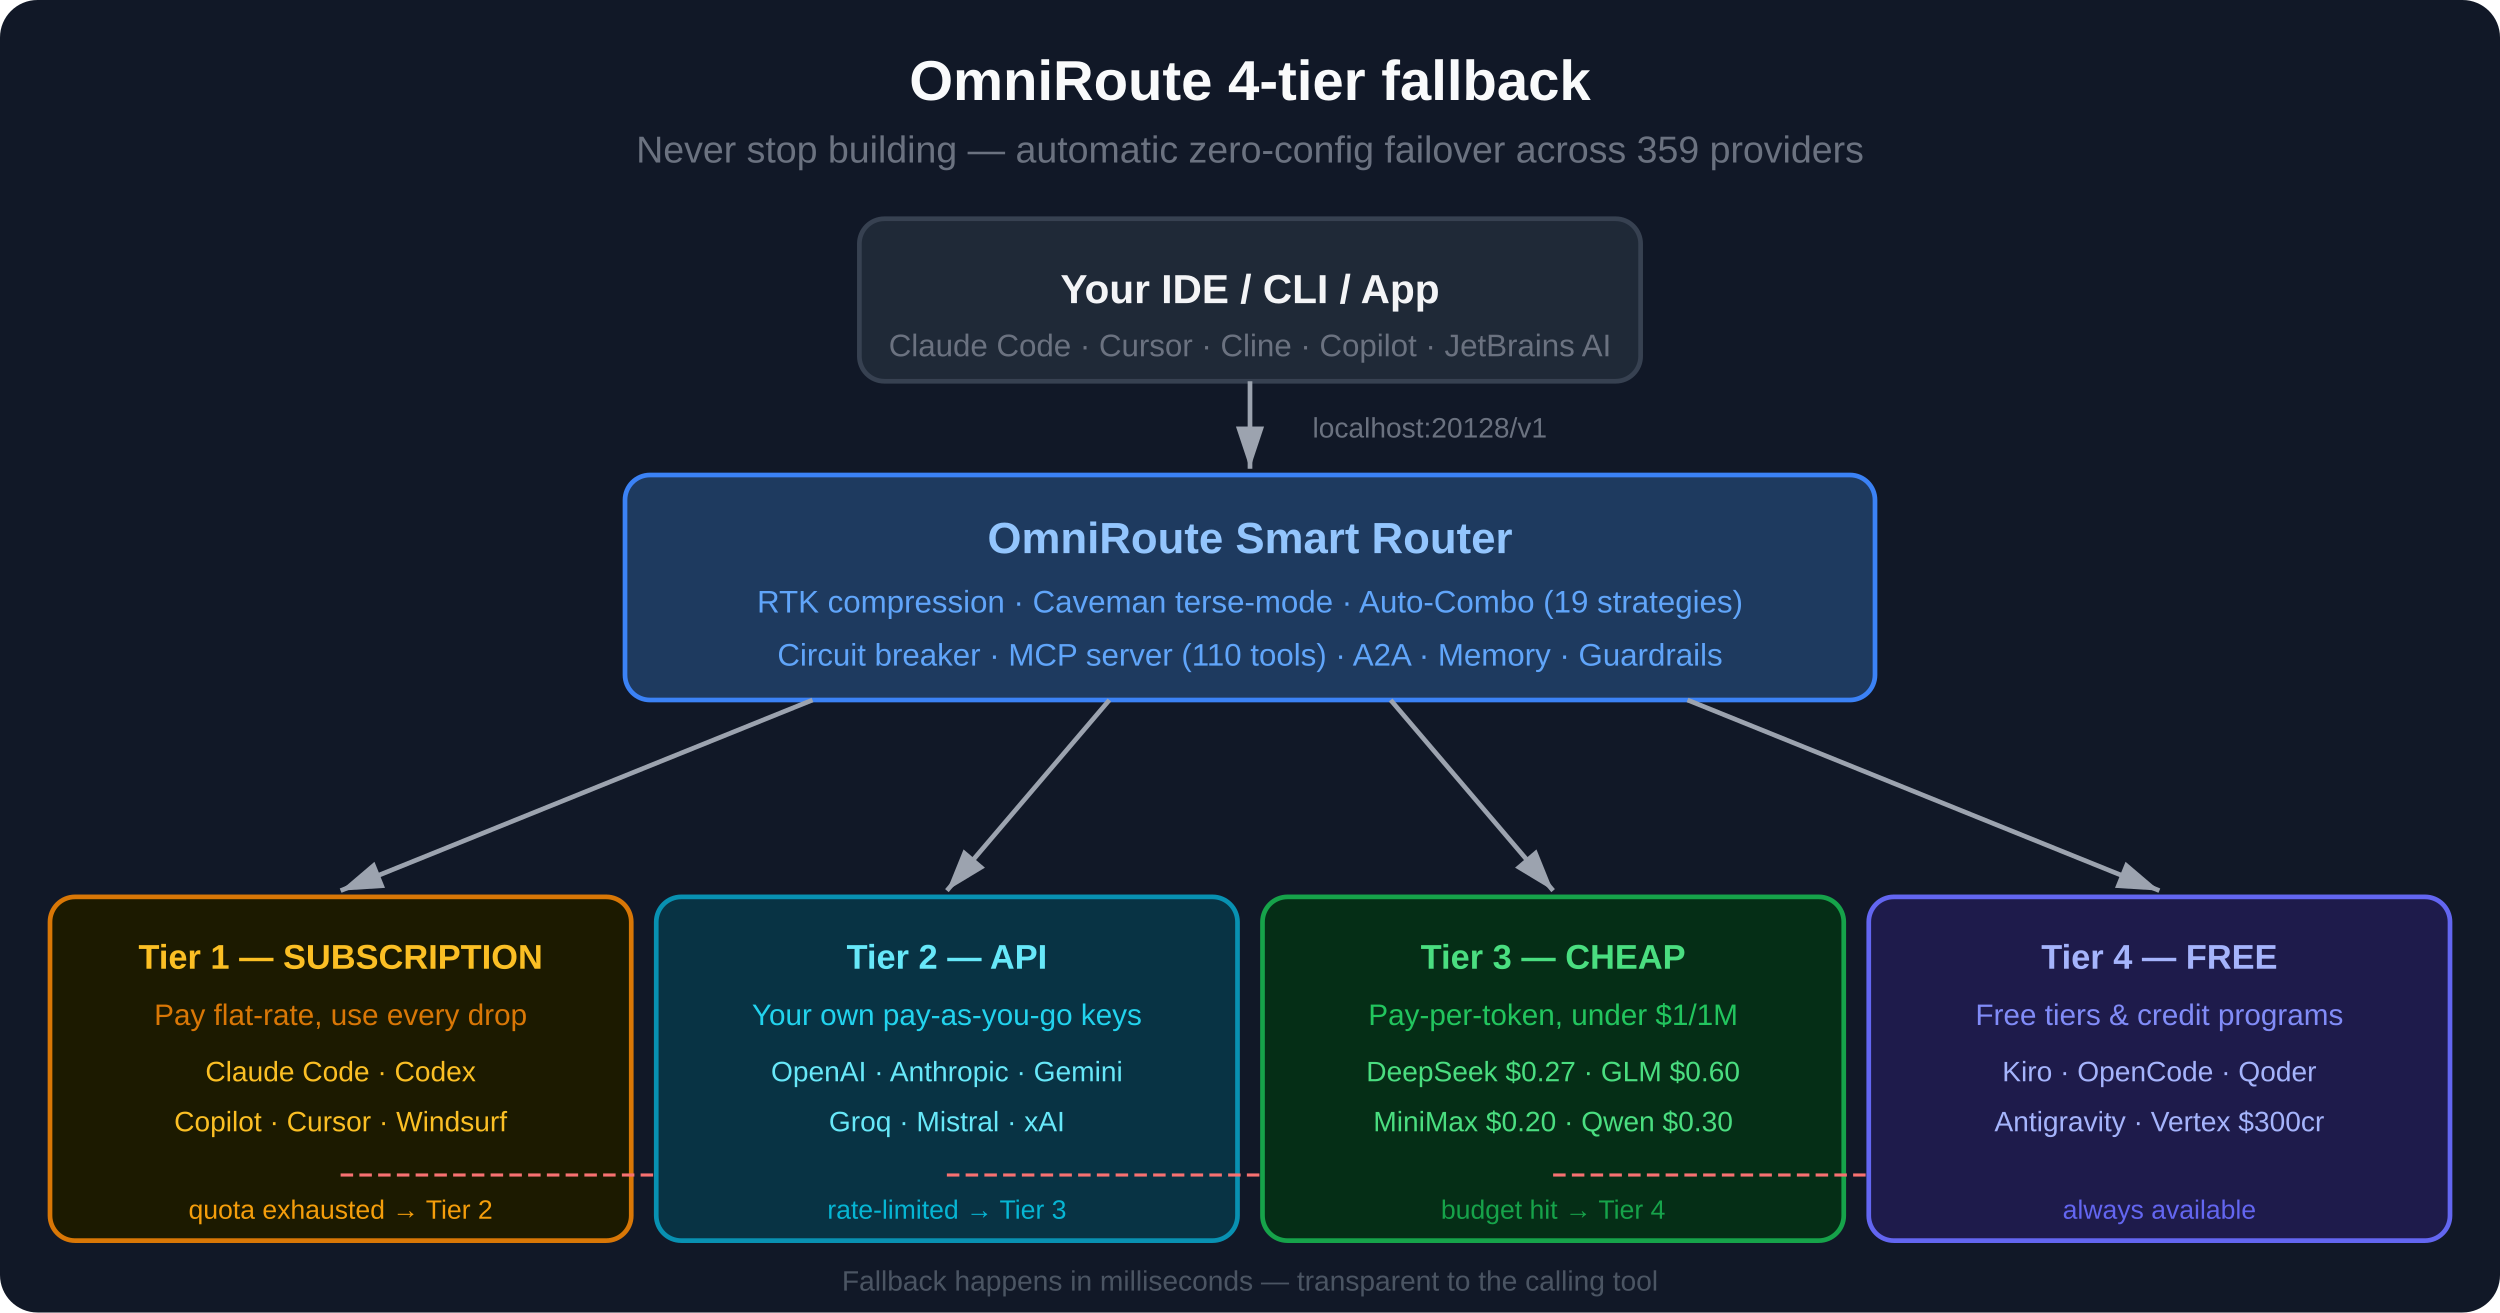
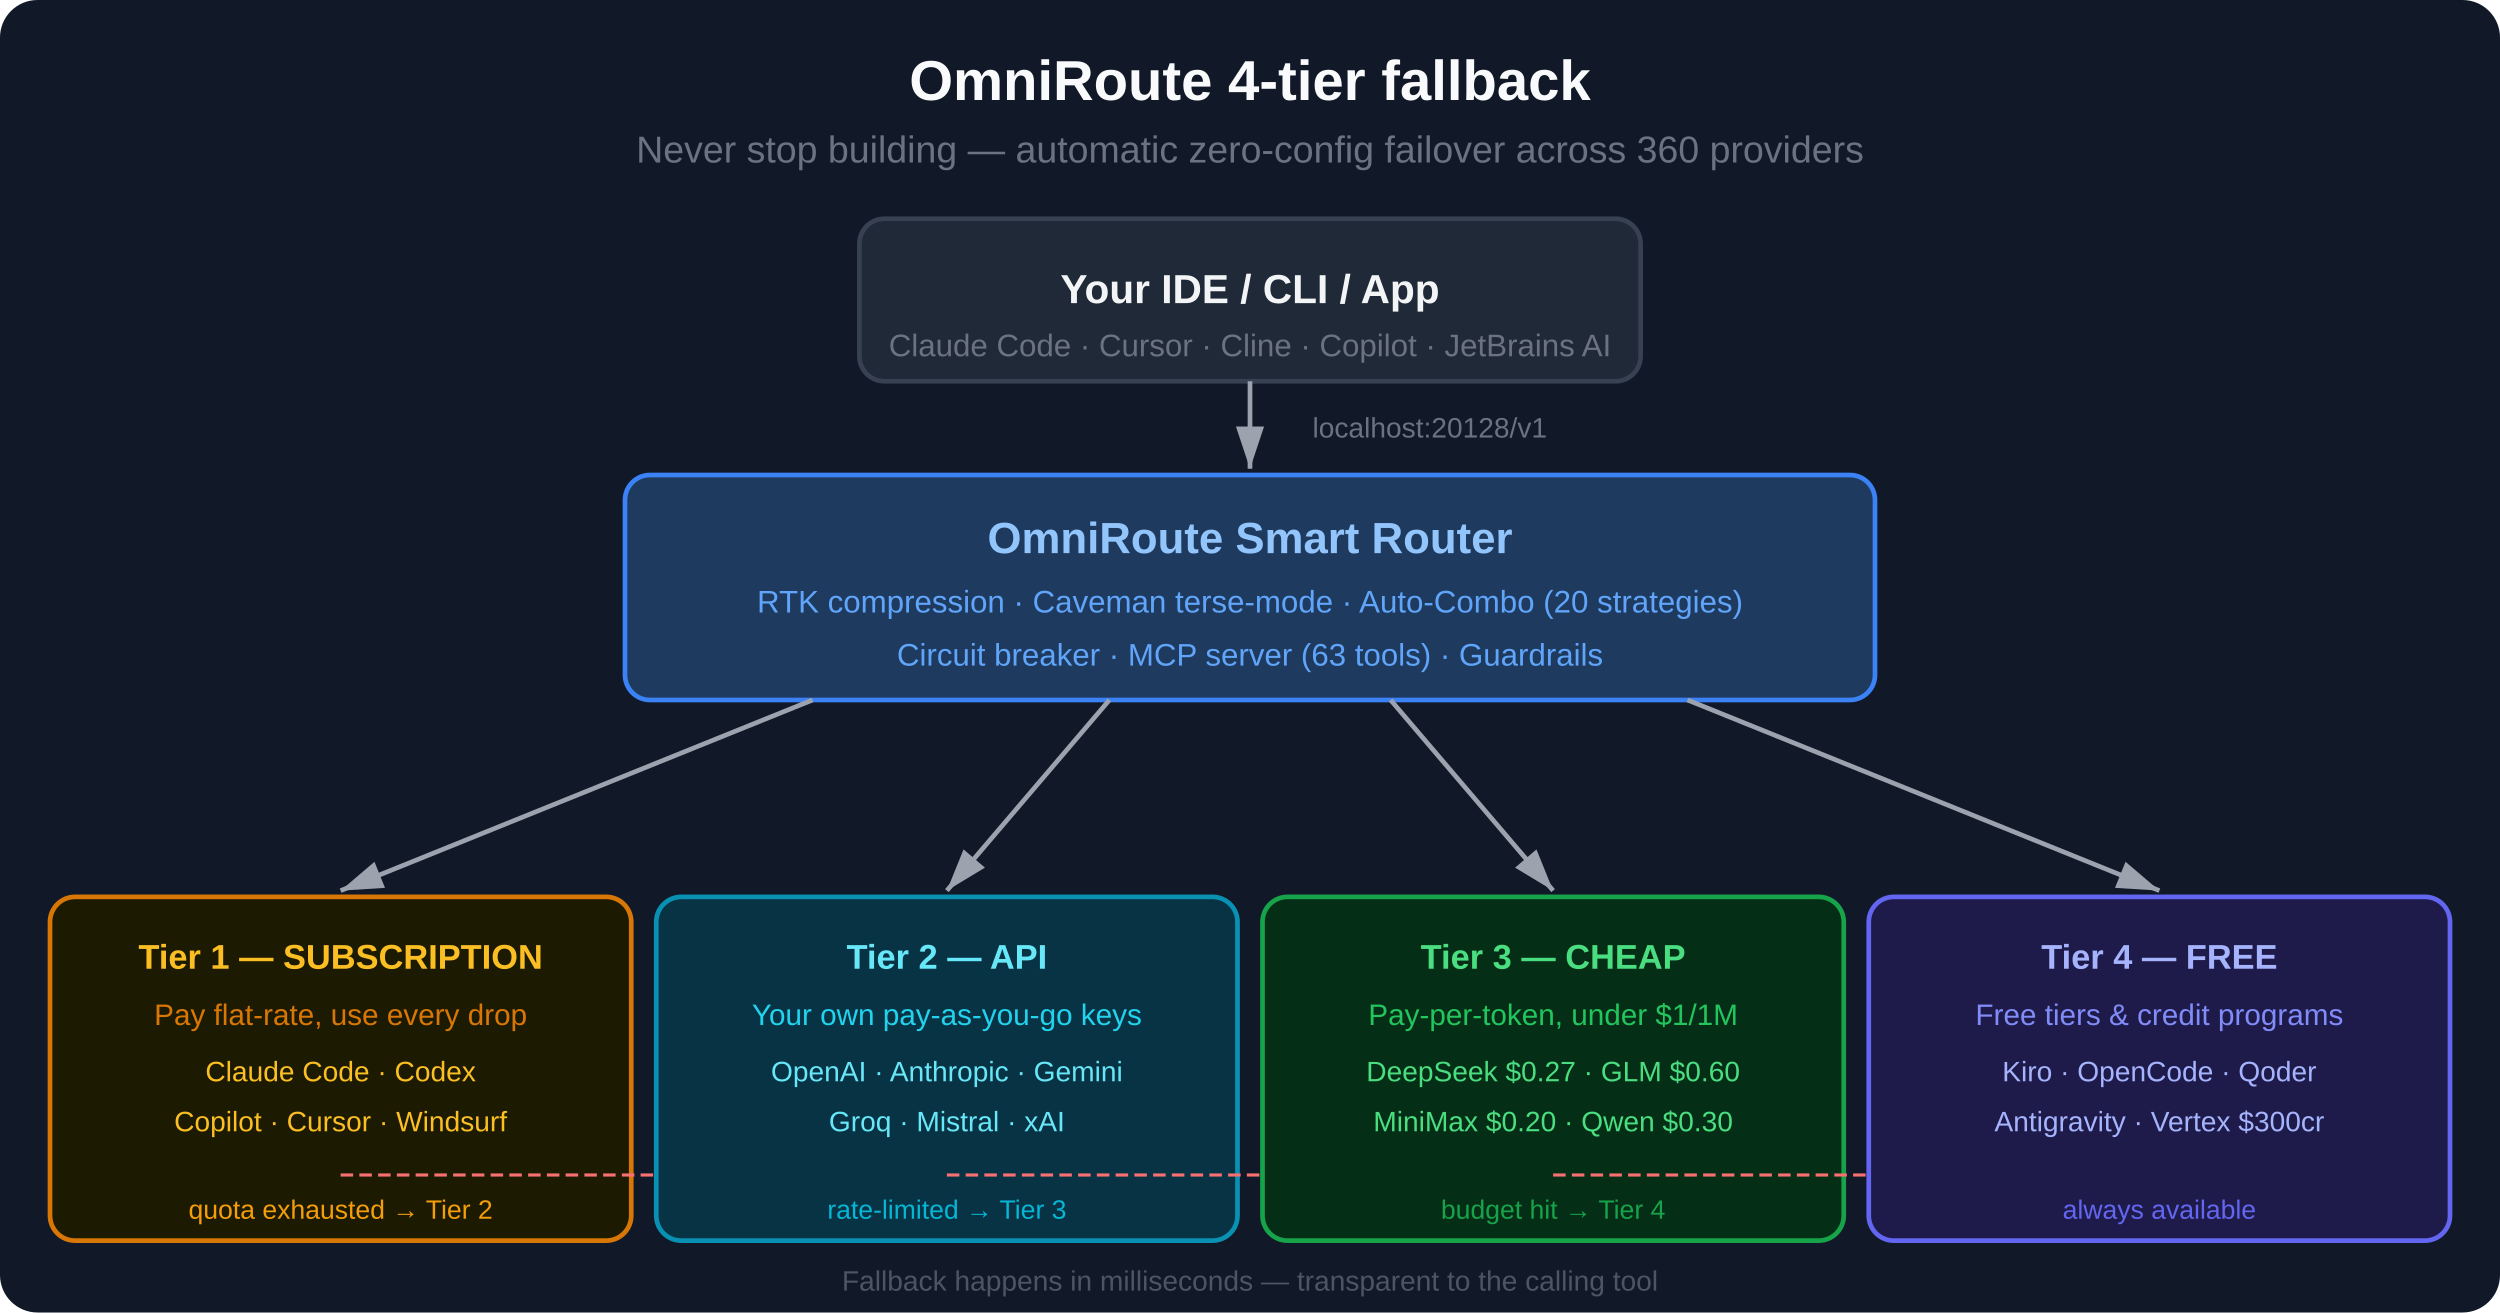
- <svg xmlns="http://www.w3.org/2000/svg" viewBox="0 0 800 420" font-family="system-ui, -apple-system, Segoe UI, Arial, Helvetica, sans-serif" role="img" aria-label="OmniRoute 4-tier fallback: your IDE or CLI calls one local endpoint and the OmniRoute Smart Router fails over across 359 providers in 4 tiers — Tier 1 Subscription, Tier 2 API, Tier 3 Cheap, Tier 4 Free.">
+ <svg xmlns="http://www.w3.org/2000/svg" viewBox="0 0 800 420" font-family="system-ui, -apple-system, Segoe UI, Arial, Helvetica, sans-serif" role="img" aria-label="OmniRoute 4-tier fallback: your IDE or CLI calls one local endpoint and the OmniRoute Smart Router fails over across 360 providers in 4 tiers — Tier 1 Subscription, Tier 2 API, Tier 3 Cheap, Tier 4 Free.">
  <defs>
    <marker id="arrow-dark" markerWidth="10" markerHeight="10" refX="9" refY="3" orient="auto">
      <path d="M0,0 L0,6 L9,3 z" fill="#9ca3af" />
    </marker>
    <marker id="arrow-fallback-dark" markerWidth="10" markerHeight="10" refX="9" refY="3" orient="auto">
      <path d="M0,0 L0,6 L9,3 z" fill="#f87171" />
    </marker>
  </defs>
  <rect width="800" height="420" fill="#111827" rx="12" />
  <text x="400" y="32" text-anchor="middle" font-size="18" font-weight="700" fill="#f9fafb">OmniRoute 4-tier fallback</text>
-   <text x="400" y="52" text-anchor="middle" font-size="12" fill="#6b7280">Never stop building — automatic zero-config failover across 359 providers</text>
+   <text x="400" y="52" text-anchor="middle" font-size="12" fill="#6b7280">Never stop building — automatic zero-config failover across 360 providers</text>
  <rect x="275" y="70" width="250" height="52" rx="8" fill="#1f2937" stroke="#374151" stroke-width="1.5" />
  <text x="400" y="97" text-anchor="middle" font-size="13" font-weight="600" fill="#f3f4f6">Your IDE / CLI / App</text>
  <text x="400" y="114" text-anchor="middle" font-size="10" fill="#6b7280">Claude Code · Cursor · Cline · Copilot · JetBrains AI</text>
  <line x1="400" y1="122" x2="400" y2="150" stroke="#9ca3af" stroke-width="1.5" marker-end="url(#arrow-dark)" />
  <text x="420" y="140" font-size="9" fill="#6b7280">localhost:20128/v1</text>
  <rect x="200" y="152" width="400" height="72" rx="8" fill="#1e3a5f" stroke="#3b82f6" stroke-width="1.5" />
  <text x="400" y="177" text-anchor="middle" font-size="14" font-weight="700" fill="#93c5fd">OmniRoute Smart Router</text>
-   <text x="400" y="196" text-anchor="middle" font-size="10" fill="#60a5fa">RTK compression · Caveman terse-mode · Auto-Combo (19 strategies)</text>
-   <text x="400" y="213" text-anchor="middle" font-size="10" fill="#60a5fa">Circuit breaker · MCP server (110 tools) · A2A · Memory · Guardrails</text>
+   <text x="400" y="196" text-anchor="middle" font-size="10" fill="#60a5fa">RTK compression · Caveman terse-mode · Auto-Combo (20 strategies)</text>
+   <text x="400" y="213" text-anchor="middle" font-size="10" fill="#60a5fa">Circuit breaker · MCP server (63 tools) · Guardrails</text>
  <line x1="260" y1="224" x2="109" y2="285" stroke="#9ca3af" stroke-width="1.5" marker-end="url(#arrow-dark)" />
  <line x1="355" y1="224" x2="303" y2="285" stroke="#9ca3af" stroke-width="1.5" marker-end="url(#arrow-dark)" />
  <line x1="445" y1="224" x2="497" y2="285" stroke="#9ca3af" stroke-width="1.5" marker-end="url(#arrow-dark)" />
  <line x1="540" y1="224" x2="691" y2="285" stroke="#9ca3af" stroke-width="1.5" marker-end="url(#arrow-dark)" />
  <rect x="16" y="287" width="186" height="110" rx="8" fill="#1c1a00" stroke="#d97706" stroke-width="1.5" />
  <text x="109" y="310" text-anchor="middle" font-size="11" font-weight="700" fill="#fbbf24">Tier 1 — SUBSCRIPTION</text>
  <text x="109" y="328" text-anchor="middle" font-size="9.5" fill="#d97706">Pay flat-rate, use every drop</text>
  <text x="109" y="346" text-anchor="middle" font-size="9" fill="#fbbf24">Claude Code · Codex</text>
  <text x="109" y="362" text-anchor="middle" font-size="9" fill="#fbbf24">Copilot · Cursor · Windsurf</text>
  <text x="109" y="390" text-anchor="middle" font-size="8.5" fill="#f59e0b">quota exhausted → Tier 2</text>
  <line x1="109" y1="376" x2="240" y2="376" stroke="#f87171" stroke-width="1" stroke-dasharray="4,2" marker-end="url(#arrow-fallback-dark)" />
  <rect x="210" y="287" width="186" height="110" rx="8" fill="#083344" stroke="#0891b2" stroke-width="1.5" />
  <text x="303" y="310" text-anchor="middle" font-size="11" font-weight="700" fill="#67e8f9">Tier 2 — API</text>
  <text x="303" y="328" text-anchor="middle" font-size="9.5" fill="#22d3ee">Your own pay-as-you-go keys</text>
  <text x="303" y="346" text-anchor="middle" font-size="9" fill="#67e8f9">OpenAI · Anthropic · Gemini</text>
  <text x="303" y="362" text-anchor="middle" font-size="9" fill="#67e8f9">Groq · Mistral · xAI</text>
  <text x="303" y="390" text-anchor="middle" font-size="8.5" fill="#06b6d4">rate-limited → Tier 3</text>
  <line x1="303" y1="376" x2="434" y2="376" stroke="#f87171" stroke-width="1" stroke-dasharray="4,2" marker-end="url(#arrow-fallback-dark)" />
  <rect x="404" y="287" width="186" height="110" rx="8" fill="#052e16" stroke="#16a34a" stroke-width="1.5" />
  <text x="497" y="310" text-anchor="middle" font-size="11" font-weight="700" fill="#4ade80">Tier 3 — CHEAP</text>
  <text x="497" y="328" text-anchor="middle" font-size="9.5" fill="#22c55e">Pay-per-token, under $1/1M</text>
  <text x="497" y="346" text-anchor="middle" font-size="9" fill="#4ade80">DeepSeek $0.27 · GLM $0.60</text>
  <text x="497" y="362" text-anchor="middle" font-size="9" fill="#4ade80">MiniMax $0.20 · Qwen $0.30</text>
  <text x="497" y="390" text-anchor="middle" font-size="8.5" fill="#16a34a">budget hit → Tier 4</text>
  <line x1="497" y1="376" x2="628" y2="376" stroke="#f87171" stroke-width="1" stroke-dasharray="4,2" marker-end="url(#arrow-fallback-dark)" />
  <rect x="598" y="287" width="186" height="110" rx="8" fill="#1e1b4b" stroke="#6366f1" stroke-width="1.5" />
  <text x="691" y="310" text-anchor="middle" font-size="11" font-weight="700" fill="#a5b4fc">Tier 4 — FREE</text>
  <text x="691" y="328" text-anchor="middle" font-size="9.5" fill="#818cf8">Free tiers &amp; credit programs</text>
  <text x="691" y="346" text-anchor="middle" font-size="9" fill="#a5b4fc">Kiro · OpenCode · Qoder</text>
  <text x="691" y="362" text-anchor="middle" font-size="9" fill="#a5b4fc">Antigravity · Vertex $300cr</text>
  <text x="691" y="390" text-anchor="middle" font-size="8.5" fill="#6366f1">always available</text>
  <text x="400" y="413" text-anchor="middle" font-size="9" fill="#4b5563">Fallback happens in milliseconds — transparent to the calling tool</text>
</svg>
